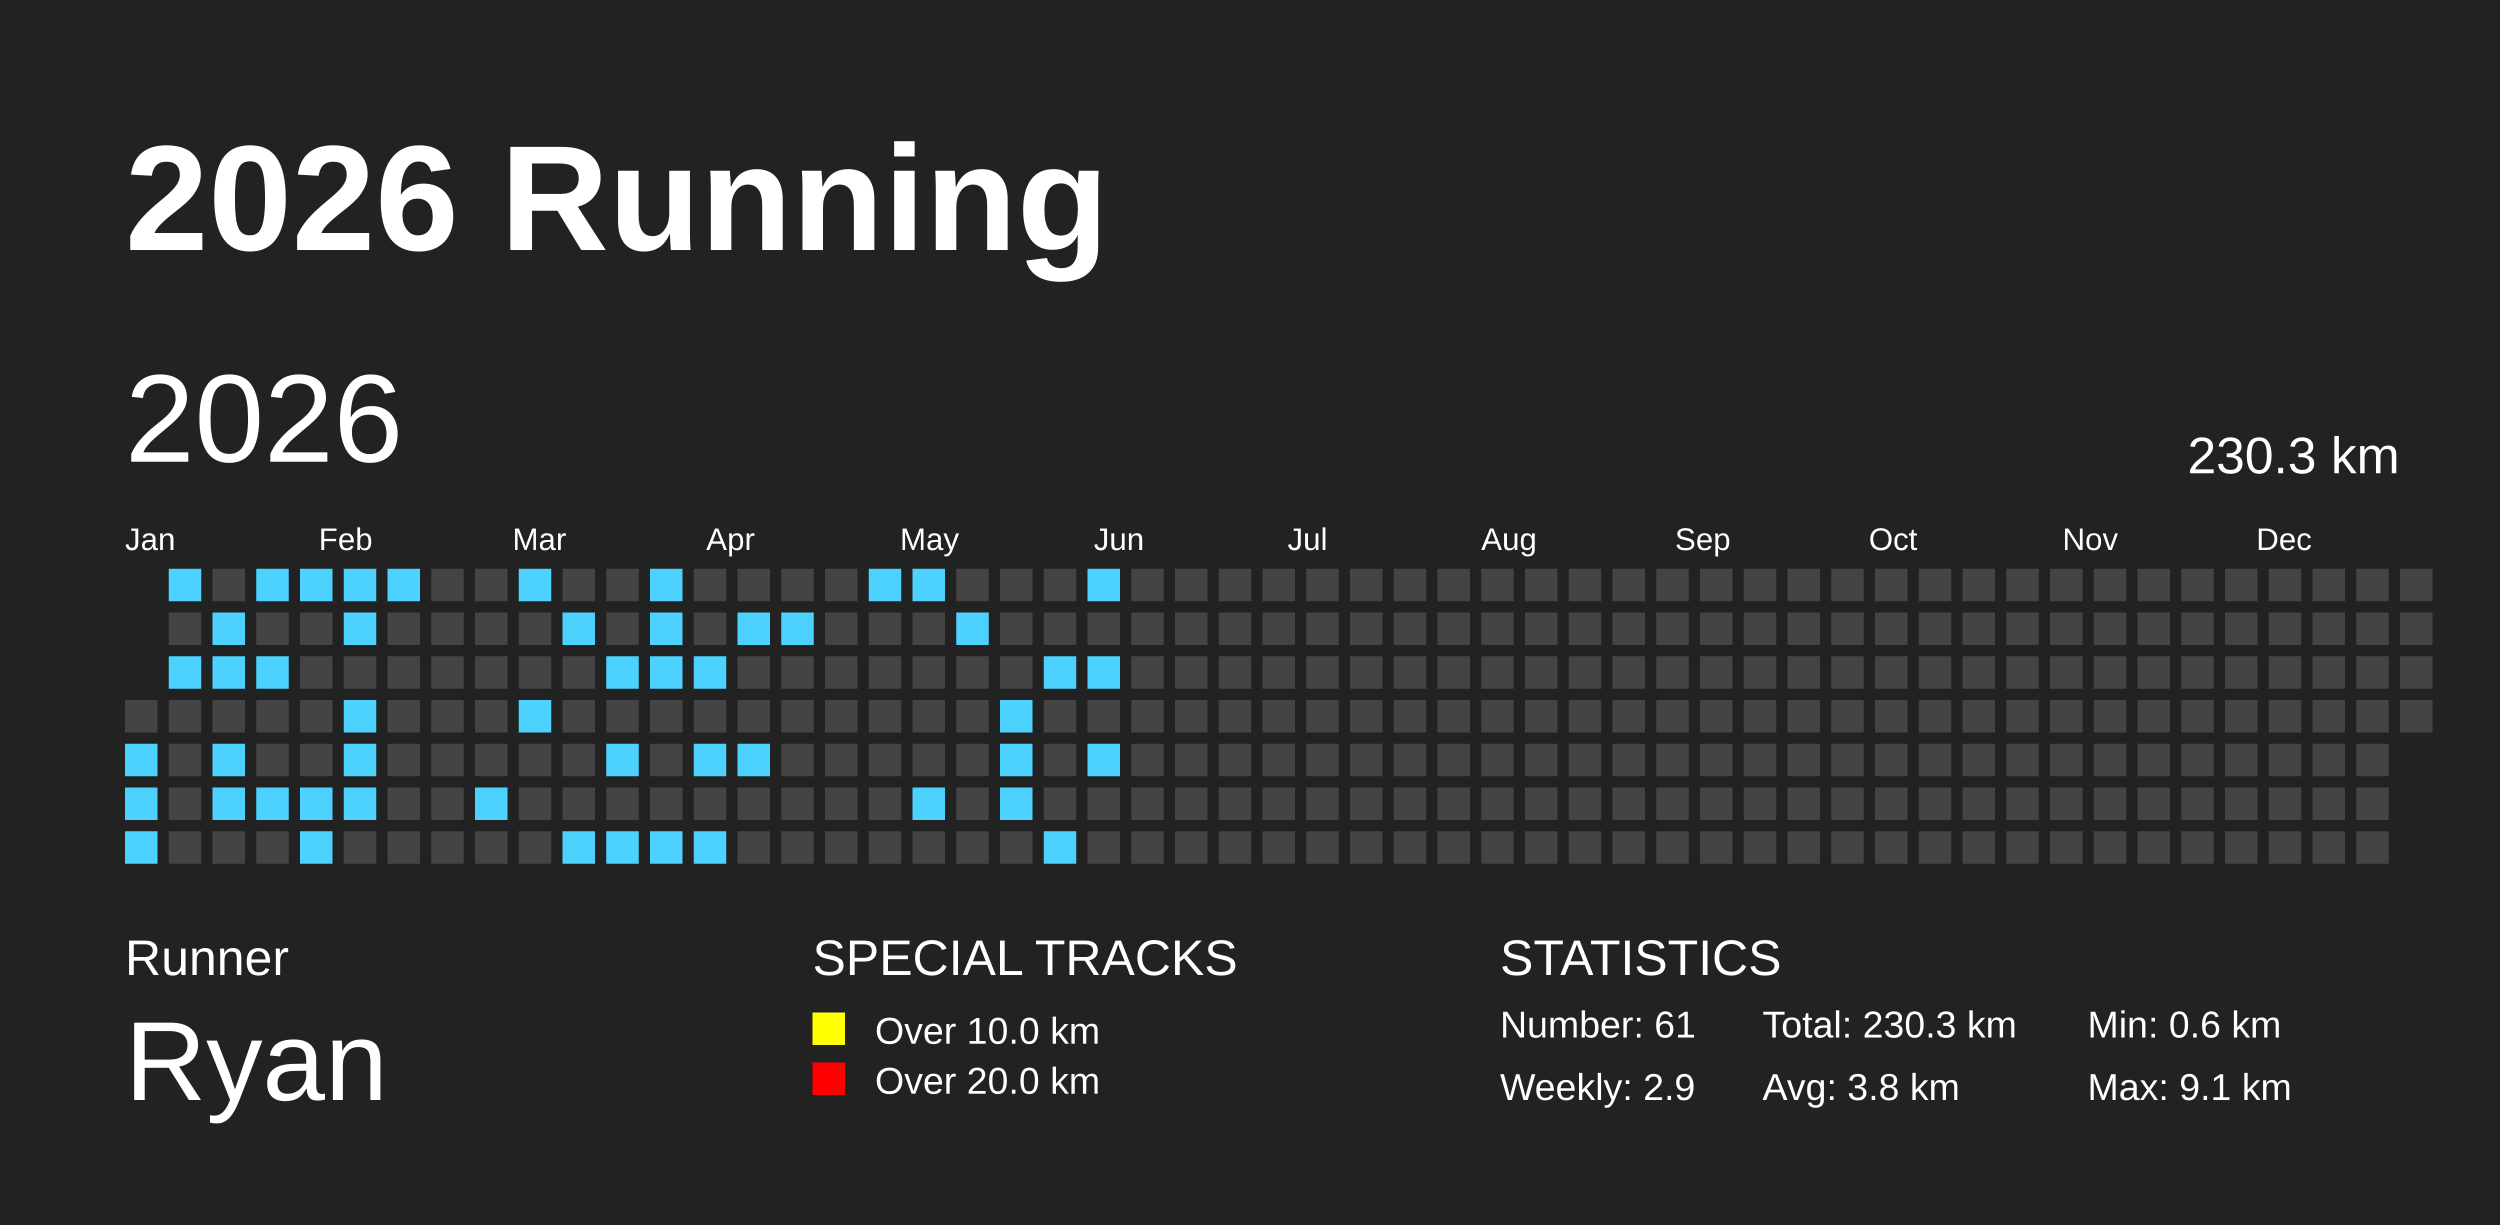
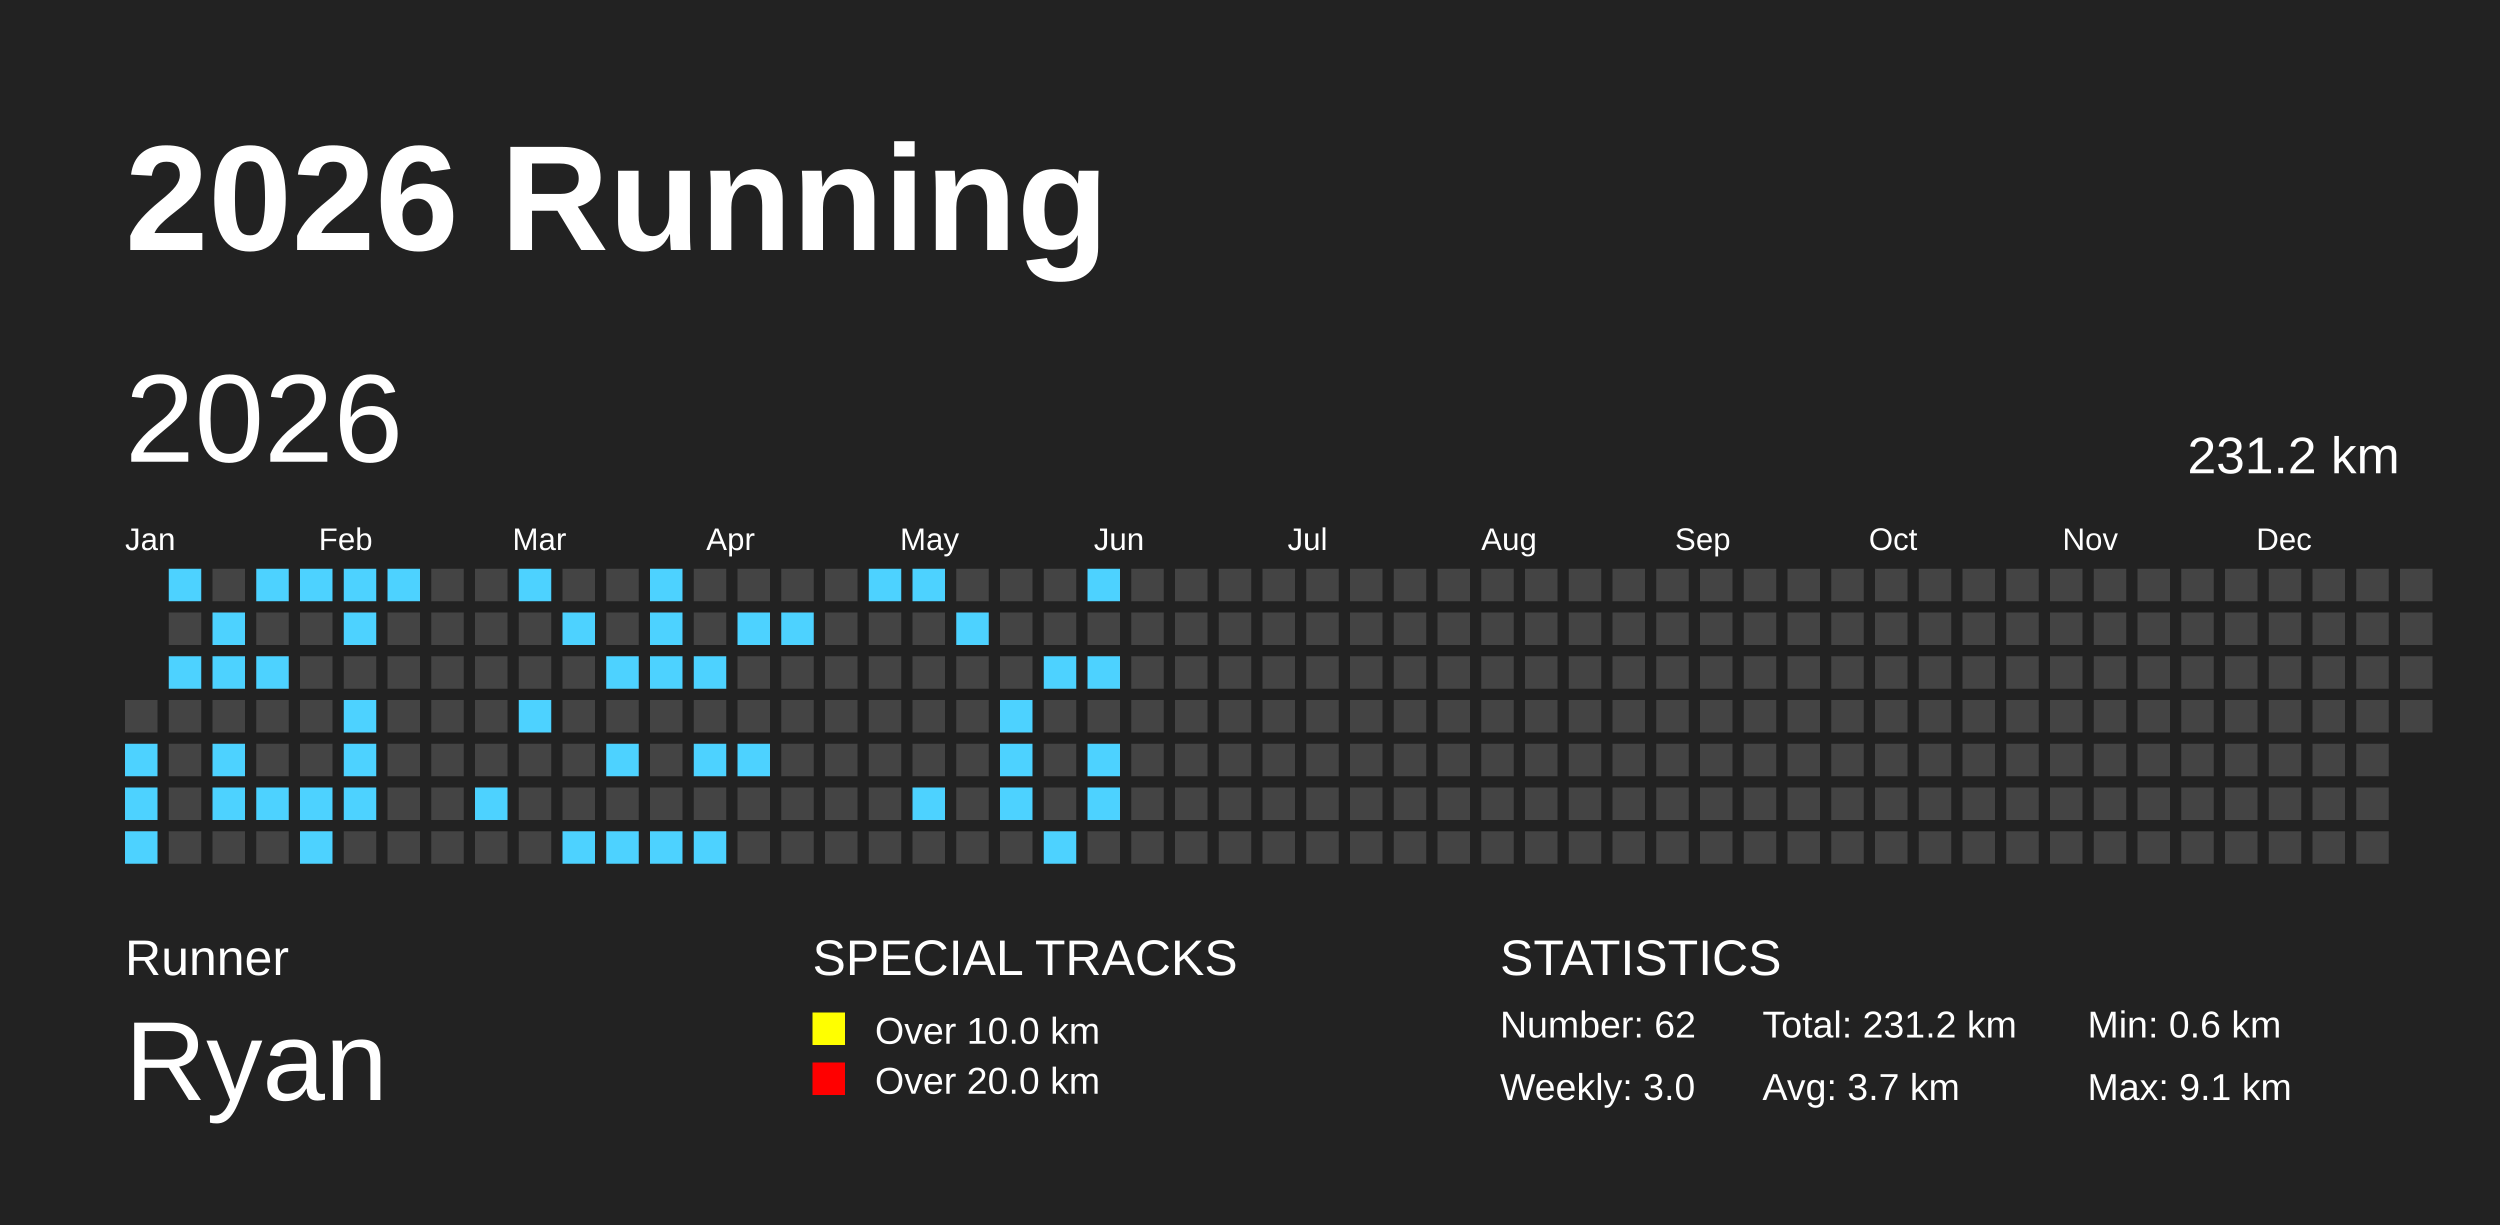
<svg xmlns="http://www.w3.org/2000/svg" baseProfile="full" height="98mm" version="1.1" viewBox="0,0,200,98" width="200mm">
  <defs />
  <rect fill="#222222" height="98" width="200" x="0" y="0" />
  <text fill="#FFFFFF" style="font-size:12px; font-family:Arial; font-weight:bold;" x="10" y="20">2026 Running</text>
  <text fill="#FFFFFF" style="font-size:4px; font-family:Arial" x="10" y="78">Runner</text>
  <text fill="#FFFFFF" style="font-size:9px; font-family:Arial" x="10" y="88">Ryan</text>
  <text fill="#FFFFFF" style="font-size:4px; font-family:Arial" x="65" y="78">SPECIAL TRACKS</text>
  <rect fill="yellow" height="2.6" width="2.6" x="65" y="81" />
  <text fill="#FFFFFF" style="font-size:3px; font-family:Arial" x="70" y="83.5">Over 10.0 km</text>
  <rect fill="red" height="2.6" width="2.6" x="65" y="85" />
  <text fill="#FFFFFF" style="font-size:3px; font-family:Arial" x="70" y="87.5">Over 20.0 km</text>
  <text fill="#FFFFFF" style="font-size:4px; font-family:Arial" x="120" y="78">STATISTICS</text>
-   <text fill="#FFFFFF" style="font-size:3px; font-family:Arial" x="120" y="83">Number: 61</text>
-   <text fill="#FFFFFF" style="font-size:3px; font-family:Arial" x="120" y="88">Weekly: 2.9</text>
-   <text fill="#FFFFFF" style="font-size:3px; font-family:Arial" x="141" y="83">Total: 230.3 km</text>
-   <text fill="#FFFFFF" style="font-size:3px; font-family:Arial" x="141" y="88">Avg: 3.8 km</text>
+   <text fill="#FFFFFF" style="font-size:3px; font-family:Arial" x="120" y="83">Number: 62</text>
+   <text fill="#FFFFFF" style="font-size:3px; font-family:Arial" x="120" y="88">Weekly: 3.0</text>
+   <text fill="#FFFFFF" style="font-size:3px; font-family:Arial" x="141" y="83">Total: 231.2 km</text>
+   <text fill="#FFFFFF" style="font-size:3px; font-family:Arial" x="141" y="88">Avg: 3.7 km</text>
  <text fill="#FFFFFF" style="font-size:3px; font-family:Arial" x="167" y="83">Min: 0.6 km</text>
  <text fill="#FFFFFF" style="font-size:3px; font-family:Arial" x="167" y="88">Max: 9.1 km</text>
  <text dominant-baseline="hanging" fill="#FFFFFF" style="font-size:10.0px; font-family:Arial;" x="10" y="30">2026</text>
-   <text dominant-baseline="hanging" fill="#FFFFFF" style="font-size:4.125px; font-family:Arial;" x="175" y="35">230.3 km</text>
+   <text dominant-baseline="hanging" fill="#FFFFFF" style="font-size:4.125px; font-family:Arial;" x="175" y="35">231.2 km</text>
  <text fill="#FFFFFF" style="font-size:2.5px; font-family:Arial" x="10.0" y="44">Jan</text>
  <text fill="#FFFFFF" style="font-size:2.5px; font-family:Arial" x="25.5" y="44">Feb</text>
  <text fill="#FFFFFF" style="font-size:2.5px; font-family:Arial" x="41.0" y="44">Mar</text>
  <text fill="#FFFFFF" style="font-size:2.5px; font-family:Arial" x="56.5" y="44">Apr</text>
  <text fill="#FFFFFF" style="font-size:2.5px; font-family:Arial" x="72.0" y="44">May</text>
  <text fill="#FFFFFF" style="font-size:2.5px; font-family:Arial" x="87.5" y="44">Jun</text>
  <text fill="#FFFFFF" style="font-size:2.5px; font-family:Arial" x="103.0" y="44">Jul</text>
  <text fill="#FFFFFF" style="font-size:2.5px; font-family:Arial" x="118.5" y="44">Aug</text>
  <text fill="#FFFFFF" style="font-size:2.5px; font-family:Arial" x="134.0" y="44">Sep</text>
  <text fill="#FFFFFF" style="font-size:2.5px; font-family:Arial" x="149.5" y="44">Oct</text>
  <text fill="#FFFFFF" style="font-size:2.5px; font-family:Arial" x="165.0" y="44">Nov</text>
  <text fill="#FFFFFF" style="font-size:2.5px; font-family:Arial" x="180.5" y="44">Dec</text>
  <rect fill="#444444" height="2.6" width="2.6" x="10.0" y="56.0" />
  <rect fill="#4DD2FF" height="2.6" width="2.6" x="10.0" y="59.5" />
  <rect fill="#4DD2FF" height="2.6" width="2.6" x="10.0" y="63.0" />
  <rect fill="#4DD2FF" height="2.6" width="2.6" x="10.0" y="66.5" />
  <rect fill="#4DD2FF" height="2.6" width="2.6" x="13.5" y="45.5" />
  <rect fill="#444444" height="2.6" width="2.6" x="13.5" y="49.0" />
  <rect fill="#4DD2FF" height="2.6" width="2.6" x="13.5" y="52.5" />
  <rect fill="#444444" height="2.6" width="2.6" x="13.5" y="56.0" />
  <rect fill="#444444" height="2.6" width="2.6" x="13.5" y="59.5" />
  <rect fill="#444444" height="2.6" width="2.6" x="13.5" y="63.0" />
  <rect fill="#444444" height="2.6" width="2.6" x="13.5" y="66.5" />
  <rect fill="#444444" height="2.6" width="2.6" x="17.0" y="45.5" />
  <rect fill="#4DD2FF" height="2.6" width="2.6" x="17.0" y="49.0" />
  <rect fill="#4DD2FF" height="2.6" width="2.6" x="17.0" y="52.5" />
  <rect fill="#444444" height="2.6" width="2.6" x="17.0" y="56.0" />
  <rect fill="#4DD2FF" height="2.6" width="2.6" x="17.0" y="59.5" />
  <rect fill="#4DD2FF" height="2.6" width="2.6" x="17.0" y="63.0" />
  <rect fill="#444444" height="2.6" width="2.6" x="17.0" y="66.5" />
  <rect fill="#4DD2FF" height="2.6" width="2.6" x="20.5" y="45.5" />
  <rect fill="#444444" height="2.6" width="2.6" x="20.5" y="49.0" />
  <rect fill="#4DD2FF" height="2.6" width="2.6" x="20.5" y="52.5" />
  <rect fill="#444444" height="2.6" width="2.6" x="20.5" y="56.0" />
  <rect fill="#444444" height="2.6" width="2.6" x="20.5" y="59.5" />
  <rect fill="#4DD2FF" height="2.6" width="2.6" x="20.5" y="63.0" />
  <rect fill="#444444" height="2.6" width="2.6" x="20.5" y="66.5" />
  <rect fill="#4DD2FF" height="2.6" width="2.6" x="24.0" y="45.5" />
  <rect fill="#444444" height="2.6" width="2.6" x="24.0" y="49.0" />
  <rect fill="#444444" height="2.6" width="2.6" x="24.0" y="52.5" />
  <rect fill="#444444" height="2.6" width="2.6" x="24.0" y="56.0" />
  <rect fill="#444444" height="2.6" width="2.6" x="24.0" y="59.5" />
  <rect fill="#4DD2FF" height="2.6" width="2.6" x="24.0" y="63.0" />
  <rect fill="#4DD2FF" height="2.6" width="2.6" x="24.0" y="66.5" />
  <rect fill="#4DD2FF" height="2.6" width="2.6" x="27.5" y="45.5" />
  <rect fill="#4DD2FF" height="2.6" width="2.6" x="27.5" y="49.0" />
  <rect fill="#444444" height="2.6" width="2.6" x="27.5" y="52.5" />
  <rect fill="#4DD2FF" height="2.6" width="2.6" x="27.5" y="56.0" />
  <rect fill="#4DD2FF" height="2.6" width="2.6" x="27.5" y="59.5" />
  <rect fill="#4DD2FF" height="2.6" width="2.6" x="27.5" y="63.0" />
  <rect fill="#444444" height="2.6" width="2.6" x="27.5" y="66.5" />
  <rect fill="#4DD2FF" height="2.6" width="2.6" x="31.0" y="45.5" />
  <rect fill="#444444" height="2.6" width="2.6" x="31.0" y="49.0" />
  <rect fill="#444444" height="2.6" width="2.6" x="31.0" y="52.5" />
  <rect fill="#444444" height="2.6" width="2.6" x="31.0" y="56.0" />
  <rect fill="#444444" height="2.6" width="2.6" x="31.0" y="59.5" />
  <rect fill="#444444" height="2.6" width="2.6" x="31.0" y="63.0" />
  <rect fill="#444444" height="2.6" width="2.6" x="31.0" y="66.5" />
  <rect fill="#444444" height="2.6" width="2.6" x="34.5" y="45.5" />
  <rect fill="#444444" height="2.6" width="2.6" x="34.5" y="49.0" />
  <rect fill="#444444" height="2.6" width="2.6" x="34.5" y="52.5" />
  <rect fill="#444444" height="2.6" width="2.6" x="34.5" y="56.0" />
  <rect fill="#444444" height="2.6" width="2.6" x="34.5" y="59.5" />
  <rect fill="#444444" height="2.6" width="2.6" x="34.5" y="63.0" />
  <rect fill="#444444" height="2.6" width="2.6" x="34.5" y="66.5" />
  <rect fill="#444444" height="2.6" width="2.6" x="38.0" y="45.5" />
  <rect fill="#444444" height="2.6" width="2.6" x="38.0" y="49.0" />
  <rect fill="#444444" height="2.6" width="2.6" x="38.0" y="52.5" />
  <rect fill="#444444" height="2.6" width="2.6" x="38.0" y="56.0" />
  <rect fill="#444444" height="2.6" width="2.6" x="38.0" y="59.5" />
  <rect fill="#4DD2FF" height="2.6" width="2.6" x="38.0" y="63.0" />
  <rect fill="#444444" height="2.6" width="2.6" x="38.0" y="66.5" />
  <rect fill="#4DD2FF" height="2.6" width="2.6" x="41.5" y="45.5" />
  <rect fill="#444444" height="2.6" width="2.6" x="41.5" y="49.0" />
  <rect fill="#444444" height="2.6" width="2.6" x="41.5" y="52.5" />
  <rect fill="#4DD2FF" height="2.6" width="2.6" x="41.5" y="56.0" />
  <rect fill="#444444" height="2.6" width="2.6" x="41.5" y="59.5" />
  <rect fill="#444444" height="2.6" width="2.6" x="41.5" y="63.0" />
  <rect fill="#444444" height="2.6" width="2.6" x="41.5" y="66.5" />
  <rect fill="#444444" height="2.6" width="2.6" x="45.0" y="45.5" />
  <rect fill="#4DD2FF" height="2.6" width="2.6" x="45.0" y="49.0" />
  <rect fill="#444444" height="2.6" width="2.6" x="45.0" y="52.5" />
  <rect fill="#444444" height="2.6" width="2.6" x="45.0" y="56.0" />
  <rect fill="#444444" height="2.6" width="2.6" x="45.0" y="59.5" />
  <rect fill="#444444" height="2.6" width="2.6" x="45.0" y="63.0" />
  <rect fill="#4DD2FF" height="2.6" width="2.6" x="45.0" y="66.5" />
  <rect fill="#444444" height="2.6" width="2.6" x="48.5" y="45.5" />
  <rect fill="#444444" height="2.6" width="2.6" x="48.5" y="49.0" />
  <rect fill="#4DD2FF" height="2.6" width="2.6" x="48.5" y="52.5" />
  <rect fill="#444444" height="2.6" width="2.6" x="48.5" y="56.0" />
  <rect fill="#4DD2FF" height="2.6" width="2.6" x="48.5" y="59.5" />
  <rect fill="#444444" height="2.6" width="2.6" x="48.5" y="63.0" />
  <rect fill="#4DD2FF" height="2.6" width="2.6" x="48.5" y="66.5" />
  <rect fill="#4DD2FF" height="2.6" width="2.6" x="52.0" y="45.5" />
  <rect fill="#4DD2FF" height="2.6" width="2.6" x="52.0" y="49.0" />
  <rect fill="#4DD2FF" height="2.6" width="2.6" x="52.0" y="52.5" />
  <rect fill="#444444" height="2.6" width="2.6" x="52.0" y="56.0" />
  <rect fill="#444444" height="2.6" width="2.6" x="52.0" y="59.5" />
  <rect fill="#444444" height="2.6" width="2.6" x="52.0" y="63.0" />
  <rect fill="#4DD2FF" height="2.6" width="2.6" x="52.0" y="66.5" />
  <rect fill="#444444" height="2.6" width="2.6" x="55.5" y="45.5" />
  <rect fill="#444444" height="2.6" width="2.6" x="55.5" y="49.0" />
  <rect fill="#4DD2FF" height="2.6" width="2.6" x="55.5" y="52.5" />
  <rect fill="#444444" height="2.6" width="2.6" x="55.5" y="56.0" />
  <rect fill="#4DD2FF" height="2.6" width="2.6" x="55.5" y="59.5" />
  <rect fill="#444444" height="2.6" width="2.6" x="55.5" y="63.0" />
  <rect fill="#4DD2FF" height="2.6" width="2.6" x="55.5" y="66.5" />
  <rect fill="#444444" height="2.6" width="2.6" x="59.0" y="45.5" />
  <rect fill="#4DD2FF" height="2.6" width="2.6" x="59.0" y="49.0" />
  <rect fill="#444444" height="2.6" width="2.6" x="59.0" y="52.5" />
  <rect fill="#444444" height="2.6" width="2.6" x="59.0" y="56.0" />
  <rect fill="#4DD2FF" height="2.6" width="2.6" x="59.0" y="59.5" />
  <rect fill="#444444" height="2.6" width="2.6" x="59.0" y="63.0" />
  <rect fill="#444444" height="2.6" width="2.6" x="59.0" y="66.5" />
  <rect fill="#444444" height="2.6" width="2.6" x="62.5" y="45.5" />
  <rect fill="#4DD2FF" height="2.6" width="2.6" x="62.5" y="49.0" />
  <rect fill="#444444" height="2.6" width="2.6" x="62.5" y="52.5" />
  <rect fill="#444444" height="2.6" width="2.6" x="62.5" y="56.0" />
  <rect fill="#444444" height="2.6" width="2.6" x="62.5" y="59.5" />
  <rect fill="#444444" height="2.6" width="2.6" x="62.5" y="63.0" />
  <rect fill="#444444" height="2.6" width="2.6" x="62.5" y="66.5" />
  <rect fill="#444444" height="2.6" width="2.6" x="66.0" y="45.5" />
  <rect fill="#444444" height="2.6" width="2.6" x="66.0" y="49.0" />
  <rect fill="#444444" height="2.6" width="2.6" x="66.0" y="52.5" />
  <rect fill="#444444" height="2.6" width="2.6" x="66.0" y="56.0" />
  <rect fill="#444444" height="2.6" width="2.6" x="66.0" y="59.5" />
  <rect fill="#444444" height="2.6" width="2.6" x="66.0" y="63.0" />
  <rect fill="#444444" height="2.6" width="2.6" x="66.0" y="66.5" />
  <rect fill="#4DD2FF" height="2.6" width="2.6" x="69.5" y="45.5" />
  <rect fill="#444444" height="2.6" width="2.6" x="69.5" y="49.0" />
  <rect fill="#444444" height="2.6" width="2.6" x="69.5" y="52.5" />
  <rect fill="#444444" height="2.6" width="2.6" x="69.5" y="56.0" />
  <rect fill="#444444" height="2.6" width="2.6" x="69.5" y="59.5" />
  <rect fill="#444444" height="2.6" width="2.6" x="69.5" y="63.0" />
  <rect fill="#444444" height="2.6" width="2.6" x="69.5" y="66.5" />
  <rect fill="#4DD2FF" height="2.6" width="2.6" x="73.0" y="45.5" />
  <rect fill="#444444" height="2.6" width="2.6" x="73.0" y="49.0" />
  <rect fill="#444444" height="2.6" width="2.6" x="73.0" y="52.5" />
  <rect fill="#444444" height="2.6" width="2.6" x="73.0" y="56.0" />
  <rect fill="#444444" height="2.6" width="2.6" x="73.0" y="59.5" />
  <rect fill="#4DD2FF" height="2.6" width="2.6" x="73.0" y="63.0" />
  <rect fill="#444444" height="2.6" width="2.6" x="73.0" y="66.5" />
  <rect fill="#444444" height="2.6" width="2.6" x="76.5" y="45.5" />
  <rect fill="#4DD2FF" height="2.6" width="2.6" x="76.5" y="49.0" />
  <rect fill="#444444" height="2.6" width="2.6" x="76.5" y="52.5" />
  <rect fill="#444444" height="2.6" width="2.6" x="76.5" y="56.0" />
  <rect fill="#444444" height="2.6" width="2.6" x="76.5" y="59.5" />
  <rect fill="#444444" height="2.6" width="2.6" x="76.5" y="63.0" />
  <rect fill="#444444" height="2.6" width="2.6" x="76.5" y="66.5" />
  <rect fill="#444444" height="2.6" width="2.6" x="80.0" y="45.5" />
  <rect fill="#444444" height="2.6" width="2.6" x="80.0" y="49.0" />
  <rect fill="#444444" height="2.6" width="2.6" x="80.0" y="52.5" />
  <rect fill="#4DD2FF" height="2.6" width="2.6" x="80.0" y="56.0" />
  <rect fill="#4DD2FF" height="2.6" width="2.6" x="80.0" y="59.5" />
  <rect fill="#4DD2FF" height="2.6" width="2.6" x="80.0" y="63.0" />
  <rect fill="#444444" height="2.6" width="2.6" x="80.0" y="66.5" />
  <rect fill="#444444" height="2.6" width="2.6" x="83.5" y="45.5" />
  <rect fill="#444444" height="2.6" width="2.6" x="83.5" y="49.0" />
  <rect fill="#4DD2FF" height="2.6" width="2.6" x="83.5" y="52.5" />
  <rect fill="#444444" height="2.6" width="2.6" x="83.5" y="56.0" />
  <rect fill="#444444" height="2.6" width="2.6" x="83.5" y="59.5" />
  <rect fill="#444444" height="2.6" width="2.6" x="83.5" y="63.0" />
  <rect fill="#4DD2FF" height="2.6" width="2.6" x="83.5" y="66.5" />
  <rect fill="#4DD2FF" height="2.6" width="2.6" x="87.0" y="45.5" />
  <rect fill="#444444" height="2.6" width="2.6" x="87.0" y="49.0" />
  <rect fill="#4DD2FF" height="2.6" width="2.6" x="87.0" y="52.5" />
  <rect fill="#444444" height="2.6" width="2.6" x="87.0" y="56.0" />
  <rect fill="#4DD2FF" height="2.6" width="2.6" x="87.0" y="59.5" />
-   <rect fill="#444444" height="2.6" width="2.6" x="87.0" y="63.0" />
+   <rect fill="#4DD2FF" height="2.6" width="2.6" x="87.0" y="63.0" />
  <rect fill="#444444" height="2.6" width="2.6" x="87.0" y="66.5" />
  <rect fill="#444444" height="2.6" width="2.6" x="90.5" y="45.5" />
  <rect fill="#444444" height="2.6" width="2.6" x="90.5" y="49.0" />
  <rect fill="#444444" height="2.6" width="2.6" x="90.5" y="52.5" />
  <rect fill="#444444" height="2.6" width="2.6" x="90.5" y="56.0" />
  <rect fill="#444444" height="2.6" width="2.6" x="90.5" y="59.5" />
  <rect fill="#444444" height="2.6" width="2.6" x="90.5" y="63.0" />
  <rect fill="#444444" height="2.6" width="2.6" x="90.5" y="66.5" />
  <rect fill="#444444" height="2.6" width="2.6" x="94.0" y="45.5" />
  <rect fill="#444444" height="2.6" width="2.6" x="94.0" y="49.0" />
  <rect fill="#444444" height="2.6" width="2.6" x="94.0" y="52.5" />
  <rect fill="#444444" height="2.6" width="2.6" x="94.0" y="56.0" />
  <rect fill="#444444" height="2.6" width="2.6" x="94.0" y="59.5" />
  <rect fill="#444444" height="2.6" width="2.6" x="94.0" y="63.0" />
  <rect fill="#444444" height="2.6" width="2.6" x="94.0" y="66.5" />
  <rect fill="#444444" height="2.6" width="2.6" x="97.5" y="45.5" />
  <rect fill="#444444" height="2.6" width="2.6" x="97.5" y="49.0" />
  <rect fill="#444444" height="2.6" width="2.6" x="97.5" y="52.5" />
  <rect fill="#444444" height="2.6" width="2.6" x="97.5" y="56.0" />
  <rect fill="#444444" height="2.6" width="2.6" x="97.5" y="59.5" />
  <rect fill="#444444" height="2.6" width="2.6" x="97.5" y="63.0" />
  <rect fill="#444444" height="2.6" width="2.6" x="97.5" y="66.5" />
  <rect fill="#444444" height="2.6" width="2.6" x="101.0" y="45.5" />
  <rect fill="#444444" height="2.6" width="2.6" x="101.0" y="49.0" />
  <rect fill="#444444" height="2.6" width="2.6" x="101.0" y="52.5" />
  <rect fill="#444444" height="2.6" width="2.6" x="101.0" y="56.0" />
  <rect fill="#444444" height="2.6" width="2.6" x="101.0" y="59.5" />
  <rect fill="#444444" height="2.6" width="2.6" x="101.0" y="63.0" />
  <rect fill="#444444" height="2.6" width="2.6" x="101.0" y="66.5" />
  <rect fill="#444444" height="2.6" width="2.6" x="104.5" y="45.5" />
  <rect fill="#444444" height="2.6" width="2.6" x="104.5" y="49.0" />
  <rect fill="#444444" height="2.6" width="2.6" x="104.5" y="52.5" />
  <rect fill="#444444" height="2.6" width="2.6" x="104.5" y="56.0" />
  <rect fill="#444444" height="2.6" width="2.6" x="104.5" y="59.5" />
  <rect fill="#444444" height="2.6" width="2.6" x="104.5" y="63.0" />
  <rect fill="#444444" height="2.6" width="2.6" x="104.5" y="66.5" />
  <rect fill="#444444" height="2.6" width="2.6" x="108.0" y="45.5" />
  <rect fill="#444444" height="2.6" width="2.6" x="108.0" y="49.0" />
  <rect fill="#444444" height="2.6" width="2.6" x="108.0" y="52.5" />
  <rect fill="#444444" height="2.6" width="2.6" x="108.0" y="56.0" />
  <rect fill="#444444" height="2.6" width="2.6" x="108.0" y="59.5" />
  <rect fill="#444444" height="2.6" width="2.6" x="108.0" y="63.0" />
  <rect fill="#444444" height="2.6" width="2.6" x="108.0" y="66.5" />
  <rect fill="#444444" height="2.6" width="2.6" x="111.5" y="45.5" />
  <rect fill="#444444" height="2.6" width="2.6" x="111.5" y="49.0" />
  <rect fill="#444444" height="2.6" width="2.6" x="111.5" y="52.5" />
  <rect fill="#444444" height="2.6" width="2.6" x="111.5" y="56.0" />
  <rect fill="#444444" height="2.6" width="2.6" x="111.5" y="59.5" />
  <rect fill="#444444" height="2.6" width="2.6" x="111.5" y="63.0" />
  <rect fill="#444444" height="2.6" width="2.6" x="111.5" y="66.5" />
  <rect fill="#444444" height="2.6" width="2.6" x="115.0" y="45.5" />
  <rect fill="#444444" height="2.6" width="2.6" x="115.0" y="49.0" />
  <rect fill="#444444" height="2.6" width="2.6" x="115.0" y="52.5" />
  <rect fill="#444444" height="2.6" width="2.6" x="115.0" y="56.0" />
  <rect fill="#444444" height="2.6" width="2.6" x="115.0" y="59.5" />
  <rect fill="#444444" height="2.6" width="2.6" x="115.0" y="63.0" />
  <rect fill="#444444" height="2.6" width="2.6" x="115.0" y="66.5" />
  <rect fill="#444444" height="2.6" width="2.6" x="118.5" y="45.5" />
  <rect fill="#444444" height="2.6" width="2.6" x="118.5" y="49.0" />
  <rect fill="#444444" height="2.6" width="2.6" x="118.5" y="52.5" />
  <rect fill="#444444" height="2.6" width="2.6" x="118.5" y="56.0" />
  <rect fill="#444444" height="2.6" width="2.6" x="118.5" y="59.5" />
  <rect fill="#444444" height="2.6" width="2.6" x="118.5" y="63.0" />
  <rect fill="#444444" height="2.6" width="2.6" x="118.5" y="66.5" />
  <rect fill="#444444" height="2.6" width="2.6" x="122.0" y="45.5" />
  <rect fill="#444444" height="2.6" width="2.6" x="122.0" y="49.0" />
  <rect fill="#444444" height="2.6" width="2.6" x="122.0" y="52.5" />
  <rect fill="#444444" height="2.6" width="2.6" x="122.0" y="56.0" />
  <rect fill="#444444" height="2.6" width="2.6" x="122.0" y="59.5" />
  <rect fill="#444444" height="2.6" width="2.6" x="122.0" y="63.0" />
  <rect fill="#444444" height="2.6" width="2.6" x="122.0" y="66.5" />
  <rect fill="#444444" height="2.6" width="2.6" x="125.5" y="45.5" />
  <rect fill="#444444" height="2.6" width="2.6" x="125.5" y="49.0" />
  <rect fill="#444444" height="2.6" width="2.6" x="125.5" y="52.5" />
  <rect fill="#444444" height="2.6" width="2.6" x="125.5" y="56.0" />
  <rect fill="#444444" height="2.6" width="2.6" x="125.5" y="59.5" />
  <rect fill="#444444" height="2.6" width="2.6" x="125.5" y="63.0" />
  <rect fill="#444444" height="2.6" width="2.6" x="125.5" y="66.5" />
  <rect fill="#444444" height="2.6" width="2.6" x="129.0" y="45.5" />
  <rect fill="#444444" height="2.6" width="2.6" x="129.0" y="49.0" />
  <rect fill="#444444" height="2.6" width="2.6" x="129.0" y="52.5" />
  <rect fill="#444444" height="2.6" width="2.6" x="129.0" y="56.0" />
  <rect fill="#444444" height="2.6" width="2.6" x="129.0" y="59.5" />
  <rect fill="#444444" height="2.6" width="2.6" x="129.0" y="63.0" />
  <rect fill="#444444" height="2.6" width="2.6" x="129.0" y="66.5" />
  <rect fill="#444444" height="2.6" width="2.6" x="132.5" y="45.5" />
  <rect fill="#444444" height="2.6" width="2.6" x="132.5" y="49.0" />
  <rect fill="#444444" height="2.6" width="2.6" x="132.5" y="52.5" />
  <rect fill="#444444" height="2.6" width="2.6" x="132.5" y="56.0" />
  <rect fill="#444444" height="2.6" width="2.6" x="132.5" y="59.5" />
  <rect fill="#444444" height="2.6" width="2.6" x="132.5" y="63.0" />
  <rect fill="#444444" height="2.6" width="2.6" x="132.5" y="66.5" />
  <rect fill="#444444" height="2.6" width="2.6" x="136.0" y="45.5" />
  <rect fill="#444444" height="2.6" width="2.6" x="136.0" y="49.0" />
  <rect fill="#444444" height="2.6" width="2.6" x="136.0" y="52.5" />
  <rect fill="#444444" height="2.6" width="2.6" x="136.0" y="56.0" />
  <rect fill="#444444" height="2.6" width="2.6" x="136.0" y="59.5" />
  <rect fill="#444444" height="2.6" width="2.6" x="136.0" y="63.0" />
  <rect fill="#444444" height="2.6" width="2.6" x="136.0" y="66.5" />
  <rect fill="#444444" height="2.6" width="2.6" x="139.5" y="45.5" />
  <rect fill="#444444" height="2.6" width="2.6" x="139.5" y="49.0" />
  <rect fill="#444444" height="2.6" width="2.6" x="139.5" y="52.5" />
  <rect fill="#444444" height="2.6" width="2.6" x="139.5" y="56.0" />
  <rect fill="#444444" height="2.6" width="2.6" x="139.5" y="59.5" />
  <rect fill="#444444" height="2.6" width="2.6" x="139.5" y="63.0" />
  <rect fill="#444444" height="2.6" width="2.6" x="139.5" y="66.5" />
  <rect fill="#444444" height="2.6" width="2.6" x="143.0" y="45.5" />
  <rect fill="#444444" height="2.6" width="2.6" x="143.0" y="49.0" />
  <rect fill="#444444" height="2.6" width="2.6" x="143.0" y="52.5" />
  <rect fill="#444444" height="2.6" width="2.6" x="143.0" y="56.0" />
  <rect fill="#444444" height="2.6" width="2.6" x="143.0" y="59.5" />
  <rect fill="#444444" height="2.6" width="2.6" x="143.0" y="63.0" />
  <rect fill="#444444" height="2.6" width="2.6" x="143.0" y="66.5" />
  <rect fill="#444444" height="2.6" width="2.6" x="146.5" y="45.5" />
  <rect fill="#444444" height="2.6" width="2.6" x="146.5" y="49.0" />
  <rect fill="#444444" height="2.6" width="2.6" x="146.5" y="52.5" />
  <rect fill="#444444" height="2.6" width="2.6" x="146.5" y="56.0" />
  <rect fill="#444444" height="2.6" width="2.6" x="146.5" y="59.5" />
  <rect fill="#444444" height="2.6" width="2.6" x="146.5" y="63.0" />
  <rect fill="#444444" height="2.6" width="2.6" x="146.5" y="66.5" />
  <rect fill="#444444" height="2.6" width="2.6" x="150.0" y="45.5" />
  <rect fill="#444444" height="2.6" width="2.6" x="150.0" y="49.0" />
  <rect fill="#444444" height="2.6" width="2.6" x="150.0" y="52.5" />
  <rect fill="#444444" height="2.6" width="2.6" x="150.0" y="56.0" />
  <rect fill="#444444" height="2.6" width="2.6" x="150.0" y="59.5" />
  <rect fill="#444444" height="2.6" width="2.6" x="150.0" y="63.0" />
  <rect fill="#444444" height="2.6" width="2.6" x="150.0" y="66.5" />
  <rect fill="#444444" height="2.6" width="2.6" x="153.5" y="45.5" />
  <rect fill="#444444" height="2.6" width="2.6" x="153.5" y="49.0" />
  <rect fill="#444444" height="2.6" width="2.6" x="153.5" y="52.5" />
  <rect fill="#444444" height="2.6" width="2.6" x="153.5" y="56.0" />
  <rect fill="#444444" height="2.6" width="2.6" x="153.5" y="59.5" />
  <rect fill="#444444" height="2.6" width="2.6" x="153.5" y="63.0" />
  <rect fill="#444444" height="2.6" width="2.6" x="153.5" y="66.5" />
  <rect fill="#444444" height="2.6" width="2.6" x="157.0" y="45.5" />
  <rect fill="#444444" height="2.6" width="2.6" x="157.0" y="49.0" />
  <rect fill="#444444" height="2.6" width="2.6" x="157.0" y="52.5" />
  <rect fill="#444444" height="2.6" width="2.6" x="157.0" y="56.0" />
  <rect fill="#444444" height="2.6" width="2.6" x="157.0" y="59.5" />
  <rect fill="#444444" height="2.6" width="2.6" x="157.0" y="63.0" />
  <rect fill="#444444" height="2.6" width="2.6" x="157.0" y="66.5" />
  <rect fill="#444444" height="2.6" width="2.6" x="160.5" y="45.5" />
  <rect fill="#444444" height="2.6" width="2.6" x="160.5" y="49.0" />
  <rect fill="#444444" height="2.6" width="2.6" x="160.5" y="52.5" />
  <rect fill="#444444" height="2.6" width="2.6" x="160.5" y="56.0" />
  <rect fill="#444444" height="2.6" width="2.6" x="160.5" y="59.5" />
  <rect fill="#444444" height="2.6" width="2.6" x="160.5" y="63.0" />
  <rect fill="#444444" height="2.6" width="2.6" x="160.5" y="66.5" />
  <rect fill="#444444" height="2.6" width="2.6" x="164.0" y="45.5" />
  <rect fill="#444444" height="2.6" width="2.6" x="164.0" y="49.0" />
  <rect fill="#444444" height="2.6" width="2.6" x="164.0" y="52.5" />
  <rect fill="#444444" height="2.6" width="2.6" x="164.0" y="56.0" />
  <rect fill="#444444" height="2.6" width="2.6" x="164.0" y="59.5" />
  <rect fill="#444444" height="2.6" width="2.6" x="164.0" y="63.0" />
  <rect fill="#444444" height="2.6" width="2.6" x="164.0" y="66.5" />
  <rect fill="#444444" height="2.6" width="2.6" x="167.5" y="45.5" />
  <rect fill="#444444" height="2.6" width="2.6" x="167.5" y="49.0" />
  <rect fill="#444444" height="2.6" width="2.6" x="167.5" y="52.5" />
  <rect fill="#444444" height="2.6" width="2.6" x="167.5" y="56.0" />
  <rect fill="#444444" height="2.6" width="2.6" x="167.5" y="59.5" />
  <rect fill="#444444" height="2.6" width="2.6" x="167.5" y="63.0" />
  <rect fill="#444444" height="2.6" width="2.6" x="167.5" y="66.5" />
  <rect fill="#444444" height="2.6" width="2.6" x="171.0" y="45.5" />
  <rect fill="#444444" height="2.6" width="2.6" x="171.0" y="49.0" />
  <rect fill="#444444" height="2.6" width="2.6" x="171.0" y="52.5" />
  <rect fill="#444444" height="2.6" width="2.6" x="171.0" y="56.0" />
  <rect fill="#444444" height="2.6" width="2.6" x="171.0" y="59.5" />
  <rect fill="#444444" height="2.6" width="2.6" x="171.0" y="63.0" />
  <rect fill="#444444" height="2.6" width="2.6" x="171.0" y="66.5" />
  <rect fill="#444444" height="2.6" width="2.6" x="174.5" y="45.5" />
  <rect fill="#444444" height="2.6" width="2.6" x="174.5" y="49.0" />
  <rect fill="#444444" height="2.6" width="2.6" x="174.5" y="52.5" />
  <rect fill="#444444" height="2.6" width="2.6" x="174.5" y="56.0" />
  <rect fill="#444444" height="2.6" width="2.6" x="174.5" y="59.5" />
  <rect fill="#444444" height="2.6" width="2.6" x="174.5" y="63.0" />
  <rect fill="#444444" height="2.6" width="2.6" x="174.5" y="66.5" />
  <rect fill="#444444" height="2.6" width="2.6" x="178.0" y="45.5" />
  <rect fill="#444444" height="2.6" width="2.6" x="178.0" y="49.0" />
  <rect fill="#444444" height="2.6" width="2.6" x="178.0" y="52.5" />
  <rect fill="#444444" height="2.6" width="2.6" x="178.0" y="56.0" />
  <rect fill="#444444" height="2.6" width="2.6" x="178.0" y="59.5" />
  <rect fill="#444444" height="2.6" width="2.6" x="178.0" y="63.0" />
  <rect fill="#444444" height="2.6" width="2.6" x="178.0" y="66.5" />
  <rect fill="#444444" height="2.6" width="2.6" x="181.5" y="45.5" />
  <rect fill="#444444" height="2.6" width="2.6" x="181.5" y="49.0" />
  <rect fill="#444444" height="2.6" width="2.6" x="181.5" y="52.5" />
  <rect fill="#444444" height="2.6" width="2.6" x="181.5" y="56.0" />
  <rect fill="#444444" height="2.6" width="2.6" x="181.5" y="59.5" />
  <rect fill="#444444" height="2.6" width="2.6" x="181.5" y="63.0" />
  <rect fill="#444444" height="2.6" width="2.6" x="181.5" y="66.5" />
  <rect fill="#444444" height="2.6" width="2.6" x="185.0" y="45.5" />
  <rect fill="#444444" height="2.6" width="2.6" x="185.0" y="49.0" />
  <rect fill="#444444" height="2.6" width="2.6" x="185.0" y="52.5" />
  <rect fill="#444444" height="2.6" width="2.6" x="185.0" y="56.0" />
  <rect fill="#444444" height="2.6" width="2.6" x="185.0" y="59.5" />
  <rect fill="#444444" height="2.6" width="2.6" x="185.0" y="63.0" />
  <rect fill="#444444" height="2.6" width="2.6" x="185.0" y="66.5" />
  <rect fill="#444444" height="2.6" width="2.6" x="188.5" y="45.5" />
  <rect fill="#444444" height="2.6" width="2.6" x="188.5" y="49.0" />
  <rect fill="#444444" height="2.6" width="2.6" x="188.5" y="52.5" />
  <rect fill="#444444" height="2.6" width="2.6" x="188.5" y="56.0" />
  <rect fill="#444444" height="2.6" width="2.6" x="188.5" y="59.5" />
  <rect fill="#444444" height="2.6" width="2.6" x="188.5" y="63.0" />
  <rect fill="#444444" height="2.6" width="2.6" x="188.5" y="66.5" />
  <rect fill="#444444" height="2.6" width="2.6" x="192.0" y="45.5" />
  <rect fill="#444444" height="2.6" width="2.6" x="192.0" y="49.0" />
  <rect fill="#444444" height="2.6" width="2.6" x="192.0" y="52.5" />
  <rect fill="#444444" height="2.6" width="2.6" x="192.0" y="56.0" />
</svg>
